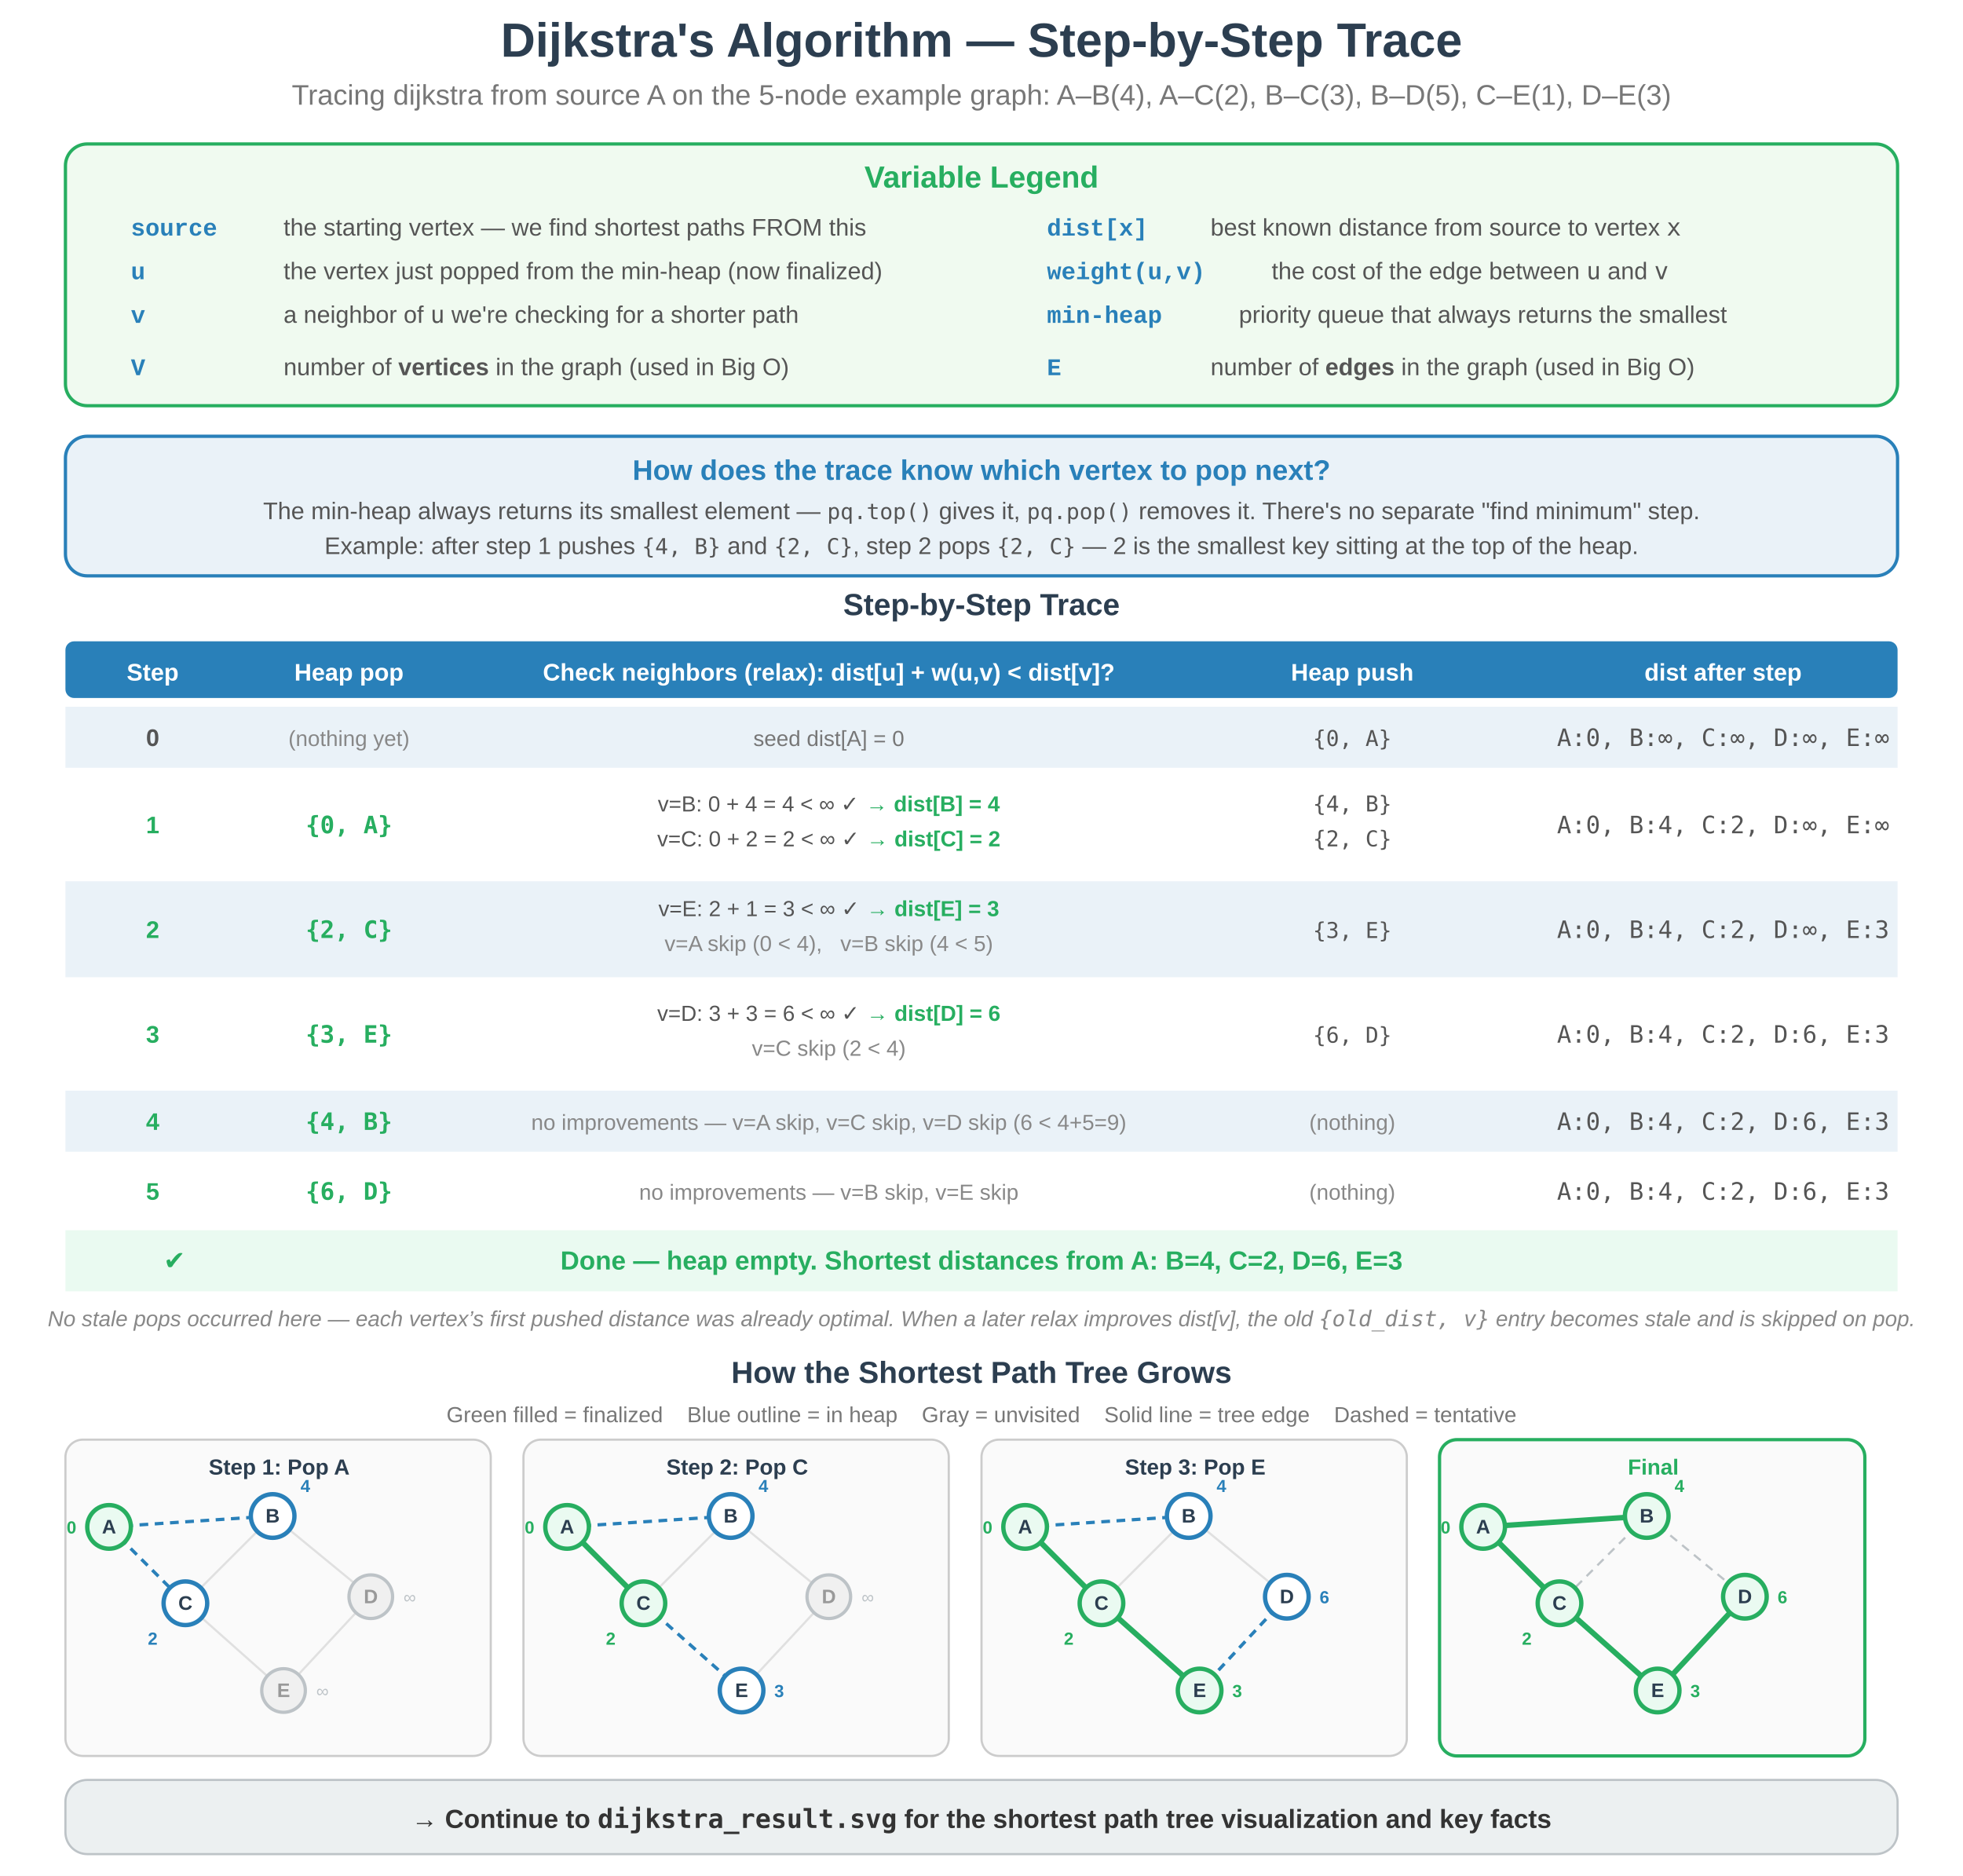
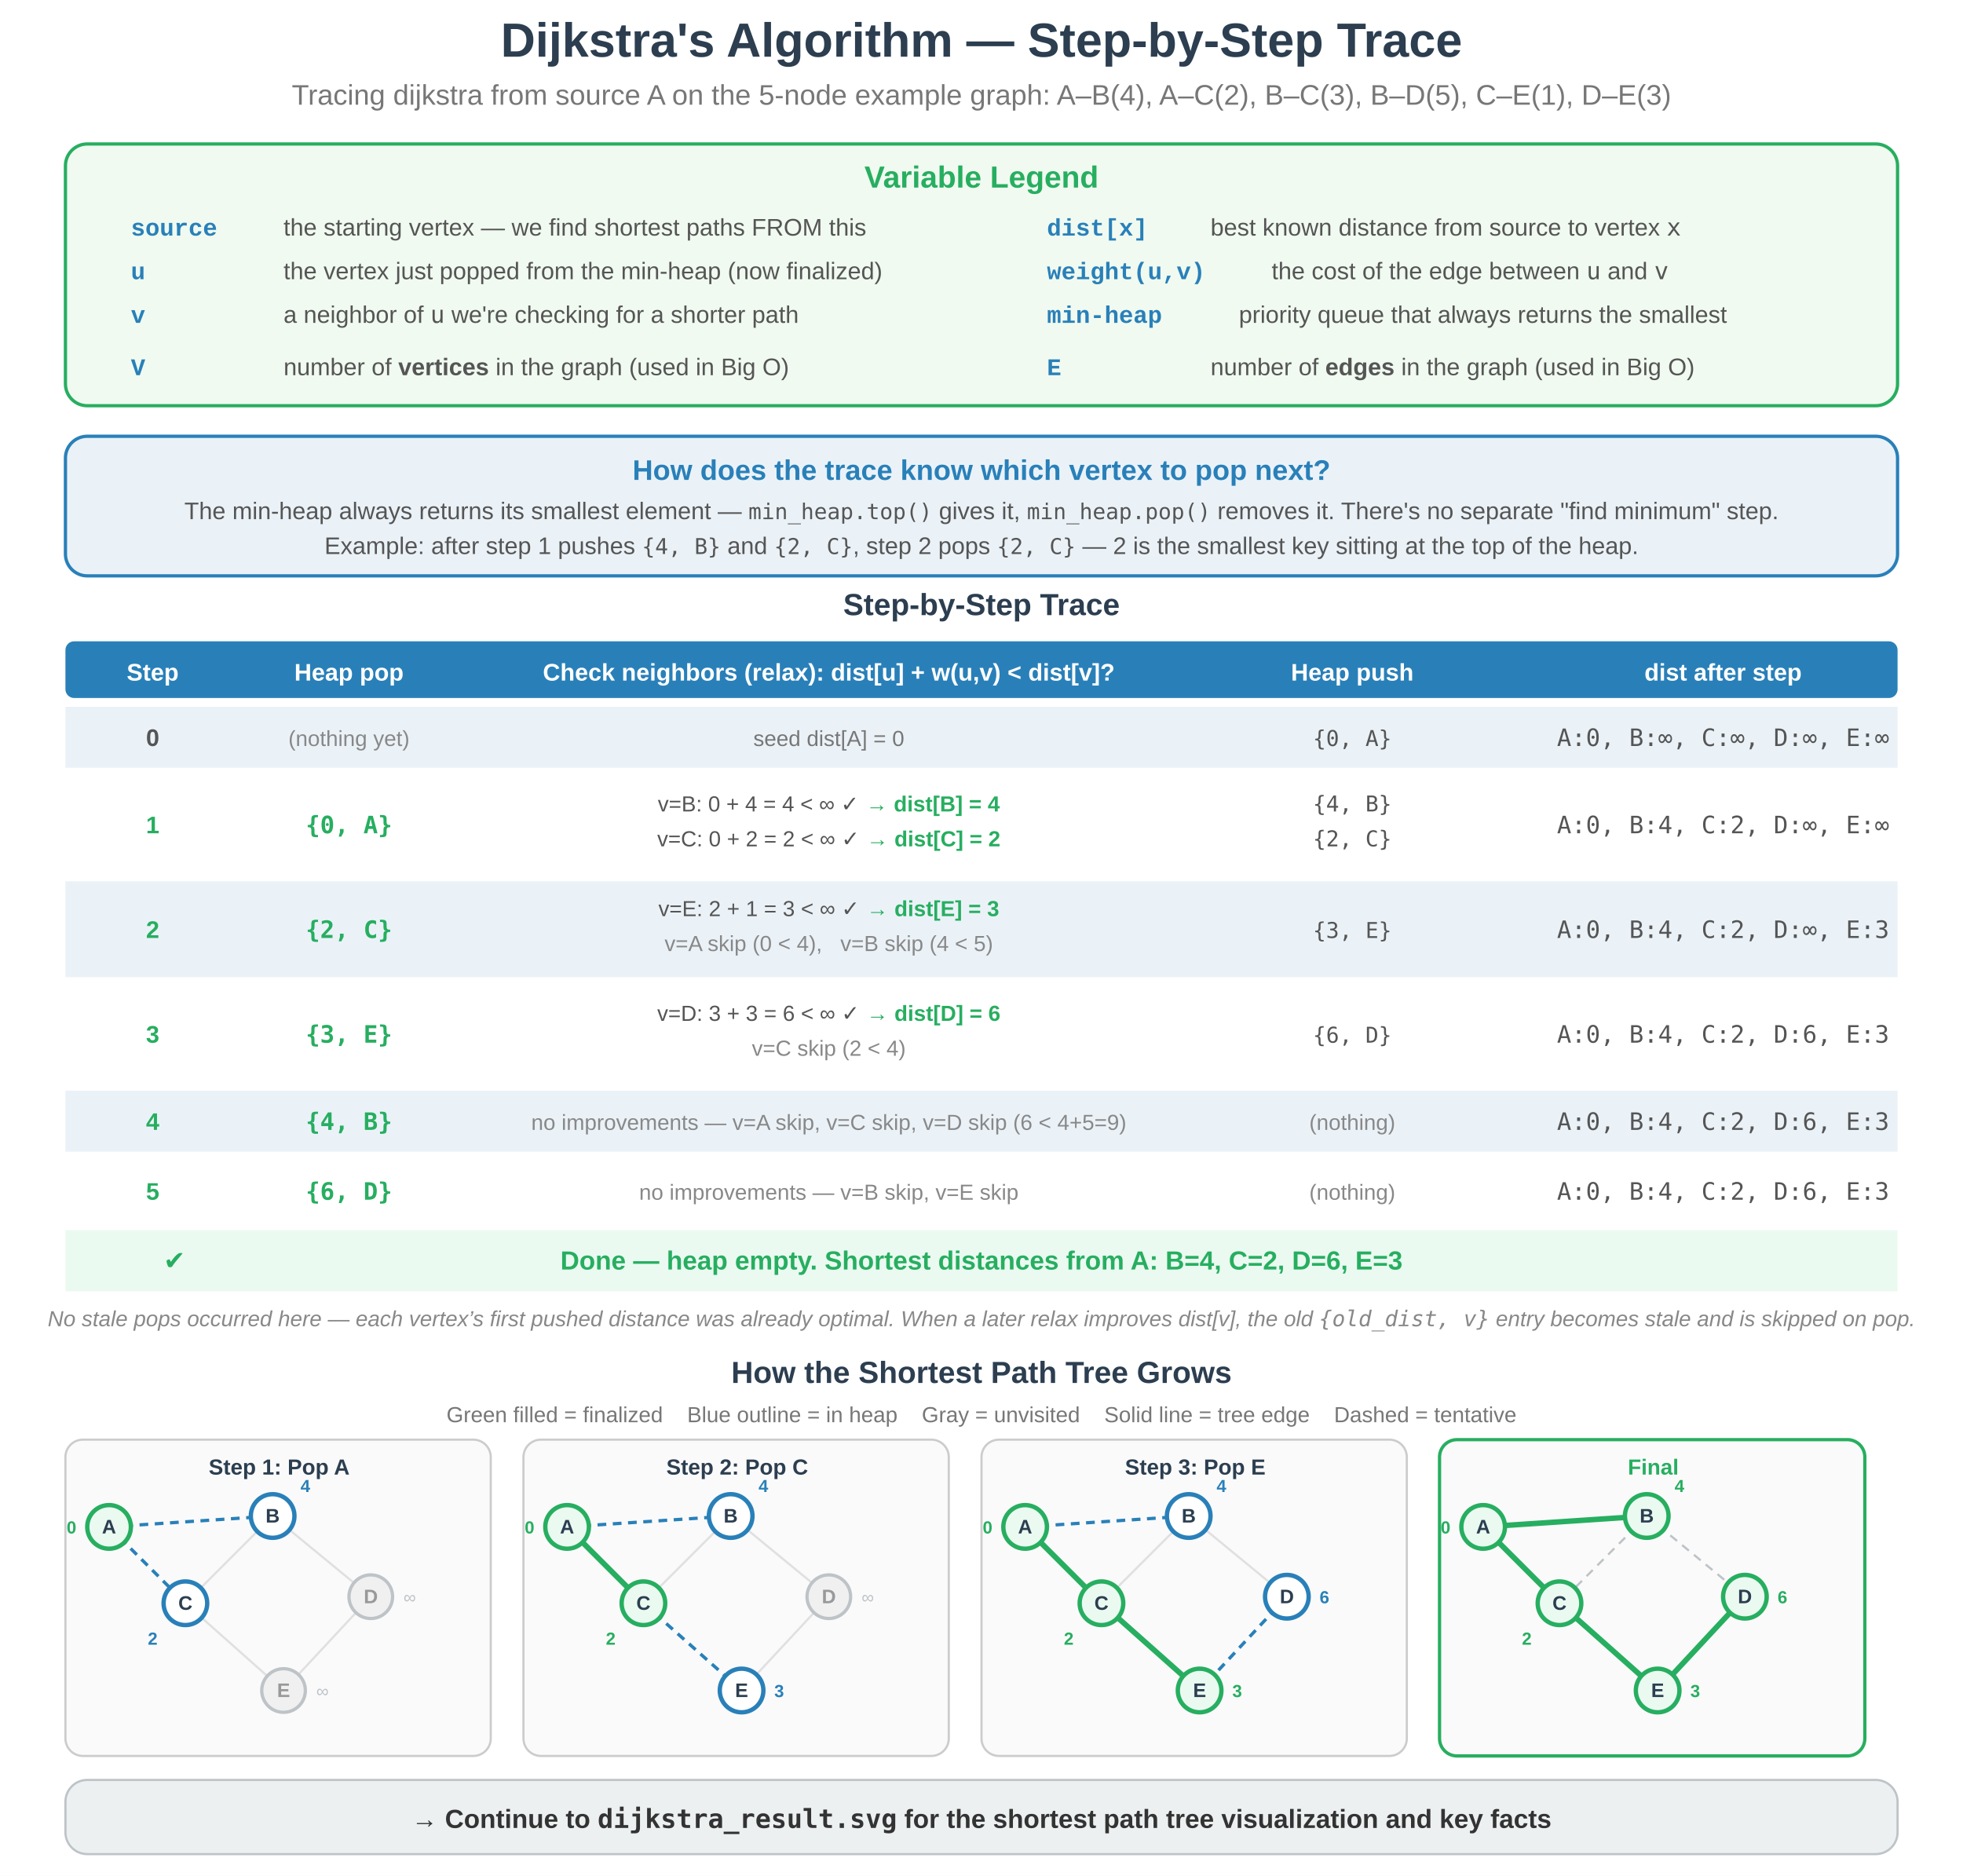
<svg xmlns="http://www.w3.org/2000/svg" viewBox="0 0 900 860" font-family="'Segoe UI', Arial, sans-serif">
  <rect width="100%" height="100%" fill="white" />
  <text x="450" y="26" text-anchor="middle" font-size="22" font-weight="bold" fill="#2c3e50">Dijkstra's Algorithm — Step-by-Step Trace</text>
  <text x="450" y="48" text-anchor="middle" fill="#777" font-size="13">Tracing dijkstra from source A on the 5-node example graph: A–B(4), A–C(2), B–C(3), B–D(5), C–E(1), D–E(3)</text>
  <rect x="30" y="66" width="840" height="120" rx="10" fill="#f0faf0" stroke="#27ae60" stroke-width="1.5" />
  <text x="450" y="86" text-anchor="middle" fill="#27ae60" font-size="14" font-weight="bold">Variable Legend</text>
  <text x="60" y="108" font-family="Consolas, 'Courier New', monospace" font-size="11" fill="#2980b9" font-weight="bold">source</text>
  <text x="130" y="108" fill="#555" font-size="11">the starting vertex — we find shortest paths FROM this</text>
  <text x="60" y="128" font-family="Consolas, 'Courier New', monospace" font-size="11" fill="#2980b9" font-weight="bold">u</text>
  <text x="130" y="128" fill="#555" font-size="11">the vertex just popped from the min-heap (now finalized)</text>
  <text x="60" y="148" font-family="Consolas, 'Courier New', monospace" font-size="11" fill="#2980b9" font-weight="bold">v</text>
  <text x="130" y="148" fill="#555" font-size="11">a neighbor of <tspan font-family="Consolas, monospace">u</tspan> we're checking for a shorter path</text>
  <text x="60" y="172" font-family="Consolas, 'Courier New', monospace" font-size="11" fill="#2980b9" font-weight="bold">V</text>
  <text x="130" y="172" fill="#555" font-size="11">number of <tspan font-weight="bold">vertices</tspan> in the graph (used in Big O)</text>
  <text x="480" y="108" font-family="Consolas, 'Courier New', monospace" font-size="11" fill="#2980b9" font-weight="bold">dist[x]</text>
  <text x="555" y="108" fill="#555" font-size="11">best known distance from source to vertex <tspan font-family="Consolas, monospace">x</tspan>
  </text>
  <text x="480" y="128" font-family="Consolas, 'Courier New', monospace" font-size="11" fill="#2980b9" font-weight="bold">weight(u,v)</text>
  <text x="583" y="128" fill="#555" font-size="11">the cost of the edge between <tspan font-family="Consolas, monospace">u</tspan> and <tspan font-family="Consolas, monospace">v</tspan>
  </text>
  <text x="480" y="148" font-family="Consolas, 'Courier New', monospace" font-size="11" fill="#2980b9" font-weight="bold">min-heap</text>
  <text x="568" y="148" fill="#555" font-size="11">priority queue that always returns the smallest</text>
  <text x="480" y="172" font-family="Consolas, 'Courier New', monospace" font-size="11" fill="#2980b9" font-weight="bold">E</text>
  <text x="555" y="172" fill="#555" font-size="11">number of <tspan font-weight="bold">edges</tspan> in the graph (used in Big O)</text>
  <rect x="30" y="200" width="840" height="64" rx="10" fill="#eaf2f8" stroke="#2980b9" stroke-width="1.5" />
  <text x="450" y="220" text-anchor="middle" fill="#2980b9" font-size="13" font-weight="bold">How does the trace know which vertex to pop next?</text>
-   <text x="450" y="238" text-anchor="middle" fill="#555" font-size="11">The min-heap always returns its smallest element — <tspan font-family="Consolas, monospace" font-size="10">pq.top()</tspan> gives it, <tspan font-family="Consolas, monospace" font-size="10">pq.pop()</tspan> removes it. There's no separate "find minimum" step.</text>
+   <text x="450" y="238" text-anchor="middle" fill="#555" font-size="11">The min-heap always returns its smallest element — <tspan font-family="Consolas, monospace" font-size="10">min_heap.top()</tspan> gives it, <tspan font-family="Consolas, monospace" font-size="10">min_heap.pop()</tspan> removes it. There's no separate "find minimum" step.</text>
  <text x="450" y="254" text-anchor="middle" fill="#555" font-size="11">Example: after step 1 pushes <tspan font-family="Consolas, monospace" font-size="10">{4, B}</tspan> and <tspan font-family="Consolas, monospace" font-size="10">{2, C}</tspan>, step 2 pops <tspan font-family="Consolas, monospace" font-size="10">{2, C}</tspan> — 2 is the smallest key sitting at the top of the heap.</text>
  <text x="450" y="282" text-anchor="middle" fill="#2c3e50" font-size="14" font-weight="bold">Step-by-Step Trace</text>
  <rect x="30" y="294" width="840" height="26" rx="4" fill="#2980b9" />
  <text x="70" y="312" text-anchor="middle" fill="white" font-size="11" font-weight="bold">Step</text>
  <text x="160" y="312" text-anchor="middle" fill="white" font-size="11" font-weight="bold">Heap pop</text>
  <text x="380" y="312" text-anchor="middle" fill="white" font-size="11" font-weight="bold">Check neighbors (relax): dist[u] + w(u,v) &lt; dist[v]?</text>
  <text x="620" y="312" text-anchor="middle" fill="white" font-size="11" font-weight="bold">Heap push</text>
  <text x="790" y="312" text-anchor="middle" fill="white" font-size="11" font-weight="bold">dist after step</text>
  <rect x="30" y="324" width="840" height="28" fill="#eaf2f8" />
  <text x="70" y="342" text-anchor="middle" fill="#555" font-size="11" font-weight="bold">0</text>
  <text x="160" y="342" text-anchor="middle" fill="#888" font-size="10">(nothing yet)</text>
  <text x="380" y="342" text-anchor="middle" fill="#777" font-size="10">seed dist[A] = 0</text>
  <text x="620" y="342" text-anchor="middle" fill="#555" font-size="10" font-family="Consolas, monospace">{0, A}</text>
  <text x="790" y="342" text-anchor="middle" fill="#555" font-size="11" font-family="Consolas, monospace">A:0, B:∞, C:∞, D:∞, E:∞</text>
  <rect x="30" y="356" width="840" height="44" fill="white" />
  <text x="70" y="382" text-anchor="middle" fill="#27ae60" font-size="11" font-weight="bold">1</text>
  <text x="160" y="382" text-anchor="middle" fill="#27ae60" font-size="11" font-weight="bold" font-family="Consolas, monospace">{0, A}</text>
  <text x="380" y="372" text-anchor="middle" fill="#555" font-size="10">v=B: 0 + 4 = 4 &lt; ∞ ✓ <tspan fill="#27ae60" font-weight="bold">→ dist[B] = 4</tspan>
  </text>
  <text x="380" y="388" text-anchor="middle" fill="#555" font-size="10">v=C: 0 + 2 = 2 &lt; ∞ ✓ <tspan fill="#27ae60" font-weight="bold">→ dist[C] = 2</tspan>
  </text>
  <text x="620" y="372" text-anchor="middle" fill="#555" font-size="10" font-family="Consolas, monospace">{4, B}</text>
  <text x="620" y="388" text-anchor="middle" fill="#555" font-size="10" font-family="Consolas, monospace">{2, C}</text>
  <text x="790" y="382" text-anchor="middle" fill="#555" font-size="11" font-family="Consolas, monospace">A:0, B:4, C:2, D:∞, E:∞</text>
  <rect x="30" y="404" width="840" height="44" fill="#eaf2f8" />
  <text x="70" y="430" text-anchor="middle" fill="#27ae60" font-size="11" font-weight="bold">2</text>
  <text x="160" y="430" text-anchor="middle" fill="#27ae60" font-size="11" font-weight="bold" font-family="Consolas, monospace">{2, C}</text>
  <text x="380" y="420" text-anchor="middle" fill="#555" font-size="10">v=E: 2 + 1 = 3 &lt; ∞ ✓ <tspan fill="#27ae60" font-weight="bold">→ dist[E] = 3</tspan>
  </text>
  <text x="380" y="436" text-anchor="middle" fill="#888" font-size="10">v=A skip (0 &lt; 4),   v=B skip (4 &lt; 5)</text>
  <text x="620" y="430" text-anchor="middle" fill="#555" font-size="10" font-family="Consolas, monospace">{3, E}</text>
  <text x="790" y="430" text-anchor="middle" fill="#555" font-size="11" font-family="Consolas, monospace">A:0, B:4, C:2, D:∞, E:3</text>
  <rect x="30" y="452" width="840" height="44" fill="white" />
  <text x="70" y="478" text-anchor="middle" fill="#27ae60" font-size="11" font-weight="bold">3</text>
  <text x="160" y="478" text-anchor="middle" fill="#27ae60" font-size="11" font-weight="bold" font-family="Consolas, monospace">{3, E}</text>
  <text x="380" y="468" text-anchor="middle" fill="#555" font-size="10">v=D: 3 + 3 = 6 &lt; ∞ ✓ <tspan fill="#27ae60" font-weight="bold">→ dist[D] = 6</tspan>
  </text>
  <text x="380" y="484" text-anchor="middle" fill="#888" font-size="10">v=C skip (2 &lt; 4)</text>
  <text x="620" y="478" text-anchor="middle" fill="#555" font-size="10" font-family="Consolas, monospace">{6, D}</text>
  <text x="790" y="478" text-anchor="middle" fill="#555" font-size="11" font-family="Consolas, monospace">A:0, B:4, C:2, D:6, E:3</text>
  <rect x="30" y="500" width="840" height="28" fill="#eaf2f8" />
  <text x="70" y="518" text-anchor="middle" fill="#27ae60" font-size="11" font-weight="bold">4</text>
  <text x="160" y="518" text-anchor="middle" fill="#27ae60" font-size="11" font-weight="bold" font-family="Consolas, monospace">{4, B}</text>
  <text x="380" y="518" text-anchor="middle" fill="#888" font-size="10">no improvements — v=A skip, v=C skip, v=D skip (6 &lt; 4+5=9)</text>
  <text x="620" y="518" text-anchor="middle" fill="#888" font-size="10">(nothing)</text>
  <text x="790" y="518" text-anchor="middle" fill="#555" font-size="11" font-family="Consolas, monospace">A:0, B:4, C:2, D:6, E:3</text>
  <rect x="30" y="532" width="840" height="28" fill="white" />
  <text x="70" y="550" text-anchor="middle" fill="#27ae60" font-size="11" font-weight="bold">5</text>
  <text x="160" y="550" text-anchor="middle" fill="#27ae60" font-size="11" font-weight="bold" font-family="Consolas, monospace">{6, D}</text>
  <text x="380" y="550" text-anchor="middle" fill="#888" font-size="10">no improvements — v=B skip, v=E skip</text>
  <text x="620" y="550" text-anchor="middle" fill="#888" font-size="10">(nothing)</text>
  <text x="790" y="550" text-anchor="middle" fill="#555" font-size="11" font-family="Consolas, monospace">A:0, B:4, C:2, D:6, E:3</text>
  <rect x="30" y="564" width="840" height="28" fill="#eafaf1" />
  <text x="80" y="582" text-anchor="middle" fill="#27ae60" font-size="12" font-weight="bold">✔</text>
  <text x="450" y="582" text-anchor="middle" fill="#27ae60" font-size="12" font-weight="bold">Done — heap empty. Shortest distances from A: B=4, C=2, D=6, E=3</text>
  <text x="450" y="608" text-anchor="middle" fill="#888" font-size="10" font-style="italic">No stale pops occurred here — each vertex’s first pushed distance was already optimal. When a later relax improves dist[v], the old <tspan font-family="Consolas, monospace">{old_dist, v}</tspan> entry becomes stale and is skipped on pop.</text>
  <text x="450" y="634" text-anchor="middle" font-size="14" font-weight="bold" fill="#2c3e50">How the Shortest Path Tree Grows</text>
  <text x="450" y="652" text-anchor="middle" font-size="10" fill="#777">Green filled = finalized    Blue outline = in heap    Gray = unvisited    Solid line = tree edge    Dashed = tentative</text>
  <rect x="30" y="660" width="195" height="145" rx="8" fill="#fafafa" stroke="#ccc" stroke-width="1" />
  <text x="128" y="676" text-anchor="middle" font-size="10" font-weight="bold" fill="#2c3e50">Step 1: Pop A</text>
  <line x1="50" y1="700" x2="125" y2="695" stroke="#2980b9" stroke-width="1.5" stroke-dasharray="4,3" />
  <line x1="50" y1="700" x2="85" y2="735" stroke="#2980b9" stroke-width="1.5" stroke-dasharray="4,3" />
  <line x1="125" y1="695" x2="85" y2="735" stroke="#e0e0e0" stroke-width="1" />
  <line x1="125" y1="695" x2="170" y2="732" stroke="#e0e0e0" stroke-width="1" />
  <line x1="85" y1="735" x2="130" y2="775" stroke="#e0e0e0" stroke-width="1" />
  <line x1="170" y1="732" x2="130" y2="775" stroke="#e0e0e0" stroke-width="1" />
  <circle cx="50" cy="700" r="10" fill="#eafaf1" stroke="#27ae60" stroke-width="2" />
  <text x="50" y="703" text-anchor="middle" font-size="9" font-weight="bold" fill="#2c3e50">A</text>
  <circle cx="125" cy="695" r="10" fill="white" stroke="#2980b9" stroke-width="2" />
  <text x="125" y="698" text-anchor="middle" font-size="9" font-weight="bold" fill="#2c3e50">B</text>
  <circle cx="85" cy="735" r="10" fill="white" stroke="#2980b9" stroke-width="2" />
  <text x="85" y="738" text-anchor="middle" font-size="9" font-weight="bold" fill="#2c3e50">C</text>
  <circle cx="170" cy="732" r="10" fill="#f0f0f0" stroke="#bdc3c7" stroke-width="1.5" />
  <text x="170" y="735" text-anchor="middle" font-size="9" font-weight="bold" fill="#999">D</text>
  <circle cx="130" cy="775" r="10" fill="#f0f0f0" stroke="#bdc3c7" stroke-width="1.5" />
  <text x="130" y="778" text-anchor="middle" font-size="9" font-weight="bold" fill="#999">E</text>
  <text x="35" y="703" text-anchor="end" font-size="8" fill="#27ae60" font-weight="bold">0</text>
  <text x="140" y="684" text-anchor="middle" font-size="8" fill="#2980b9" font-weight="bold">4</text>
  <text x="70" y="754" text-anchor="middle" font-size="8" fill="#2980b9" font-weight="bold">2</text>
  <text x="185" y="735" text-anchor="start" font-size="8" fill="#bdc3c7">∞</text>
  <text x="145" y="778" text-anchor="start" font-size="8" fill="#bdc3c7">∞</text>
  <rect x="240" y="660" width="195" height="145" rx="8" fill="#fafafa" stroke="#ccc" stroke-width="1" />
  <text x="338" y="676" text-anchor="middle" font-size="10" font-weight="bold" fill="#2c3e50">Step 2: Pop C</text>
  <line x1="260" y1="700" x2="295" y2="735" stroke="#27ae60" stroke-width="2.5" />
  <line x1="260" y1="700" x2="335" y2="695" stroke="#2980b9" stroke-width="1.5" stroke-dasharray="4,3" />
  <line x1="295" y1="735" x2="340" y2="775" stroke="#2980b9" stroke-width="1.5" stroke-dasharray="4,3" />
  <line x1="335" y1="695" x2="295" y2="735" stroke="#e0e0e0" stroke-width="1" />
  <line x1="335" y1="695" x2="380" y2="732" stroke="#e0e0e0" stroke-width="1" />
  <line x1="380" y1="732" x2="340" y2="775" stroke="#e0e0e0" stroke-width="1" />
  <circle cx="260" cy="700" r="10" fill="#eafaf1" stroke="#27ae60" stroke-width="2" />
  <text x="260" y="703" text-anchor="middle" font-size="9" font-weight="bold" fill="#2c3e50">A</text>
  <circle cx="335" cy="695" r="10" fill="white" stroke="#2980b9" stroke-width="2" />
  <text x="335" y="698" text-anchor="middle" font-size="9" font-weight="bold" fill="#2c3e50">B</text>
  <circle cx="295" cy="735" r="10" fill="#eafaf1" stroke="#27ae60" stroke-width="2" />
  <text x="295" y="738" text-anchor="middle" font-size="9" font-weight="bold" fill="#2c3e50">C</text>
  <circle cx="380" cy="732" r="10" fill="#f0f0f0" stroke="#bdc3c7" stroke-width="1.5" />
  <text x="380" y="735" text-anchor="middle" font-size="9" font-weight="bold" fill="#999">D</text>
  <circle cx="340" cy="775" r="10" fill="white" stroke="#2980b9" stroke-width="2" />
  <text x="340" y="778" text-anchor="middle" font-size="9" font-weight="bold" fill="#2c3e50">E</text>
  <text x="245" y="703" text-anchor="end" font-size="8" fill="#27ae60" font-weight="bold">0</text>
  <text x="350" y="684" text-anchor="middle" font-size="8" fill="#2980b9" font-weight="bold">4</text>
  <text x="280" y="754" text-anchor="middle" font-size="8" fill="#27ae60" font-weight="bold">2</text>
  <text x="395" y="735" text-anchor="start" font-size="8" fill="#bdc3c7">∞</text>
  <text x="355" y="778" text-anchor="start" font-size="8" fill="#2980b9" font-weight="bold">3</text>
  <rect x="450" y="660" width="195" height="145" rx="8" fill="#fafafa" stroke="#ccc" stroke-width="1" />
  <text x="548" y="676" text-anchor="middle" font-size="10" font-weight="bold" fill="#2c3e50">Step 3: Pop E</text>
  <line x1="470" y1="700" x2="505" y2="735" stroke="#27ae60" stroke-width="2.5" />
  <line x1="505" y1="735" x2="550" y2="775" stroke="#27ae60" stroke-width="2.5" />
  <line x1="470" y1="700" x2="545" y2="695" stroke="#2980b9" stroke-width="1.5" stroke-dasharray="4,3" />
  <line x1="590" y1="732" x2="550" y2="775" stroke="#2980b9" stroke-width="1.5" stroke-dasharray="4,3" />
  <line x1="545" y1="695" x2="505" y2="735" stroke="#e0e0e0" stroke-width="1" />
  <line x1="545" y1="695" x2="590" y2="732" stroke="#e0e0e0" stroke-width="1" />
  <circle cx="470" cy="700" r="10" fill="#eafaf1" stroke="#27ae60" stroke-width="2" />
  <text x="470" y="703" text-anchor="middle" font-size="9" font-weight="bold" fill="#2c3e50">A</text>
  <circle cx="545" cy="695" r="10" fill="white" stroke="#2980b9" stroke-width="2" />
  <text x="545" y="698" text-anchor="middle" font-size="9" font-weight="bold" fill="#2c3e50">B</text>
  <circle cx="505" cy="735" r="10" fill="#eafaf1" stroke="#27ae60" stroke-width="2" />
  <text x="505" y="738" text-anchor="middle" font-size="9" font-weight="bold" fill="#2c3e50">C</text>
  <circle cx="590" cy="732" r="10" fill="white" stroke="#2980b9" stroke-width="2" />
  <text x="590" y="735" text-anchor="middle" font-size="9" font-weight="bold" fill="#2c3e50">D</text>
  <circle cx="550" cy="775" r="10" fill="#eafaf1" stroke="#27ae60" stroke-width="2" />
  <text x="550" y="778" text-anchor="middle" font-size="9" font-weight="bold" fill="#2c3e50">E</text>
  <text x="455" y="703" text-anchor="end" font-size="8" fill="#27ae60" font-weight="bold">0</text>
  <text x="560" y="684" text-anchor="middle" font-size="8" fill="#2980b9" font-weight="bold">4</text>
  <text x="490" y="754" text-anchor="middle" font-size="8" fill="#27ae60" font-weight="bold">2</text>
  <text x="605" y="735" text-anchor="start" font-size="8" fill="#2980b9" font-weight="bold">6</text>
  <text x="565" y="778" text-anchor="start" font-size="8" fill="#27ae60" font-weight="bold">3</text>
  <rect x="660" y="660" width="195" height="145" rx="8" fill="#fafafa" stroke="#27ae60" stroke-width="1.5" />
  <text x="758" y="676" text-anchor="middle" font-size="10" font-weight="bold" fill="#27ae60">Final</text>
  <line x1="680" y1="700" x2="755" y2="695" stroke="#27ae60" stroke-width="2.5" />
  <line x1="680" y1="700" x2="715" y2="735" stroke="#27ae60" stroke-width="2.5" />
  <line x1="715" y1="735" x2="760" y2="775" stroke="#27ae60" stroke-width="2.5" />
  <line x1="800" y1="732" x2="760" y2="775" stroke="#27ae60" stroke-width="2.5" />
  <line x1="755" y1="695" x2="715" y2="735" stroke="#bdc3c7" stroke-width="1" stroke-dasharray="4,3" />
  <line x1="755" y1="695" x2="800" y2="732" stroke="#bdc3c7" stroke-width="1" stroke-dasharray="4,3" />
  <circle cx="680" cy="700" r="10" fill="#eafaf1" stroke="#27ae60" stroke-width="2" />
  <text x="680" y="703" text-anchor="middle" font-size="9" font-weight="bold" fill="#2c3e50">A</text>
  <circle cx="755" cy="695" r="10" fill="#eafaf1" stroke="#27ae60" stroke-width="2" />
  <text x="755" y="698" text-anchor="middle" font-size="9" font-weight="bold" fill="#2c3e50">B</text>
  <circle cx="715" cy="735" r="10" fill="#eafaf1" stroke="#27ae60" stroke-width="2" />
  <text x="715" y="738" text-anchor="middle" font-size="9" font-weight="bold" fill="#2c3e50">C</text>
  <circle cx="800" cy="732" r="10" fill="#eafaf1" stroke="#27ae60" stroke-width="2" />
  <text x="800" y="735" text-anchor="middle" font-size="9" font-weight="bold" fill="#2c3e50">D</text>
  <circle cx="760" cy="775" r="10" fill="#eafaf1" stroke="#27ae60" stroke-width="2" />
  <text x="760" y="778" text-anchor="middle" font-size="9" font-weight="bold" fill="#2c3e50">E</text>
  <text x="665" y="703" text-anchor="end" font-size="8" fill="#27ae60" font-weight="bold">0</text>
  <text x="770" y="684" text-anchor="middle" font-size="8" fill="#27ae60" font-weight="bold">4</text>
  <text x="700" y="754" text-anchor="middle" font-size="8" fill="#27ae60" font-weight="bold">2</text>
  <text x="815" y="735" text-anchor="start" font-size="8" fill="#27ae60" font-weight="bold">6</text>
  <text x="775" y="778" text-anchor="start" font-size="8" fill="#27ae60" font-weight="bold">3</text>
  <rect x="30" y="816" width="840" height="34" rx="10" fill="#ecf0f1" stroke="#bdc3c7" stroke-width="1" />
  <text x="450" y="838" text-anchor="middle" fill="#333" font-size="12" font-weight="bold">→ Continue to <tspan font-family="Consolas, monospace">dijkstra_result.svg</tspan> for the shortest path tree visualization and key facts</text>
</svg>
